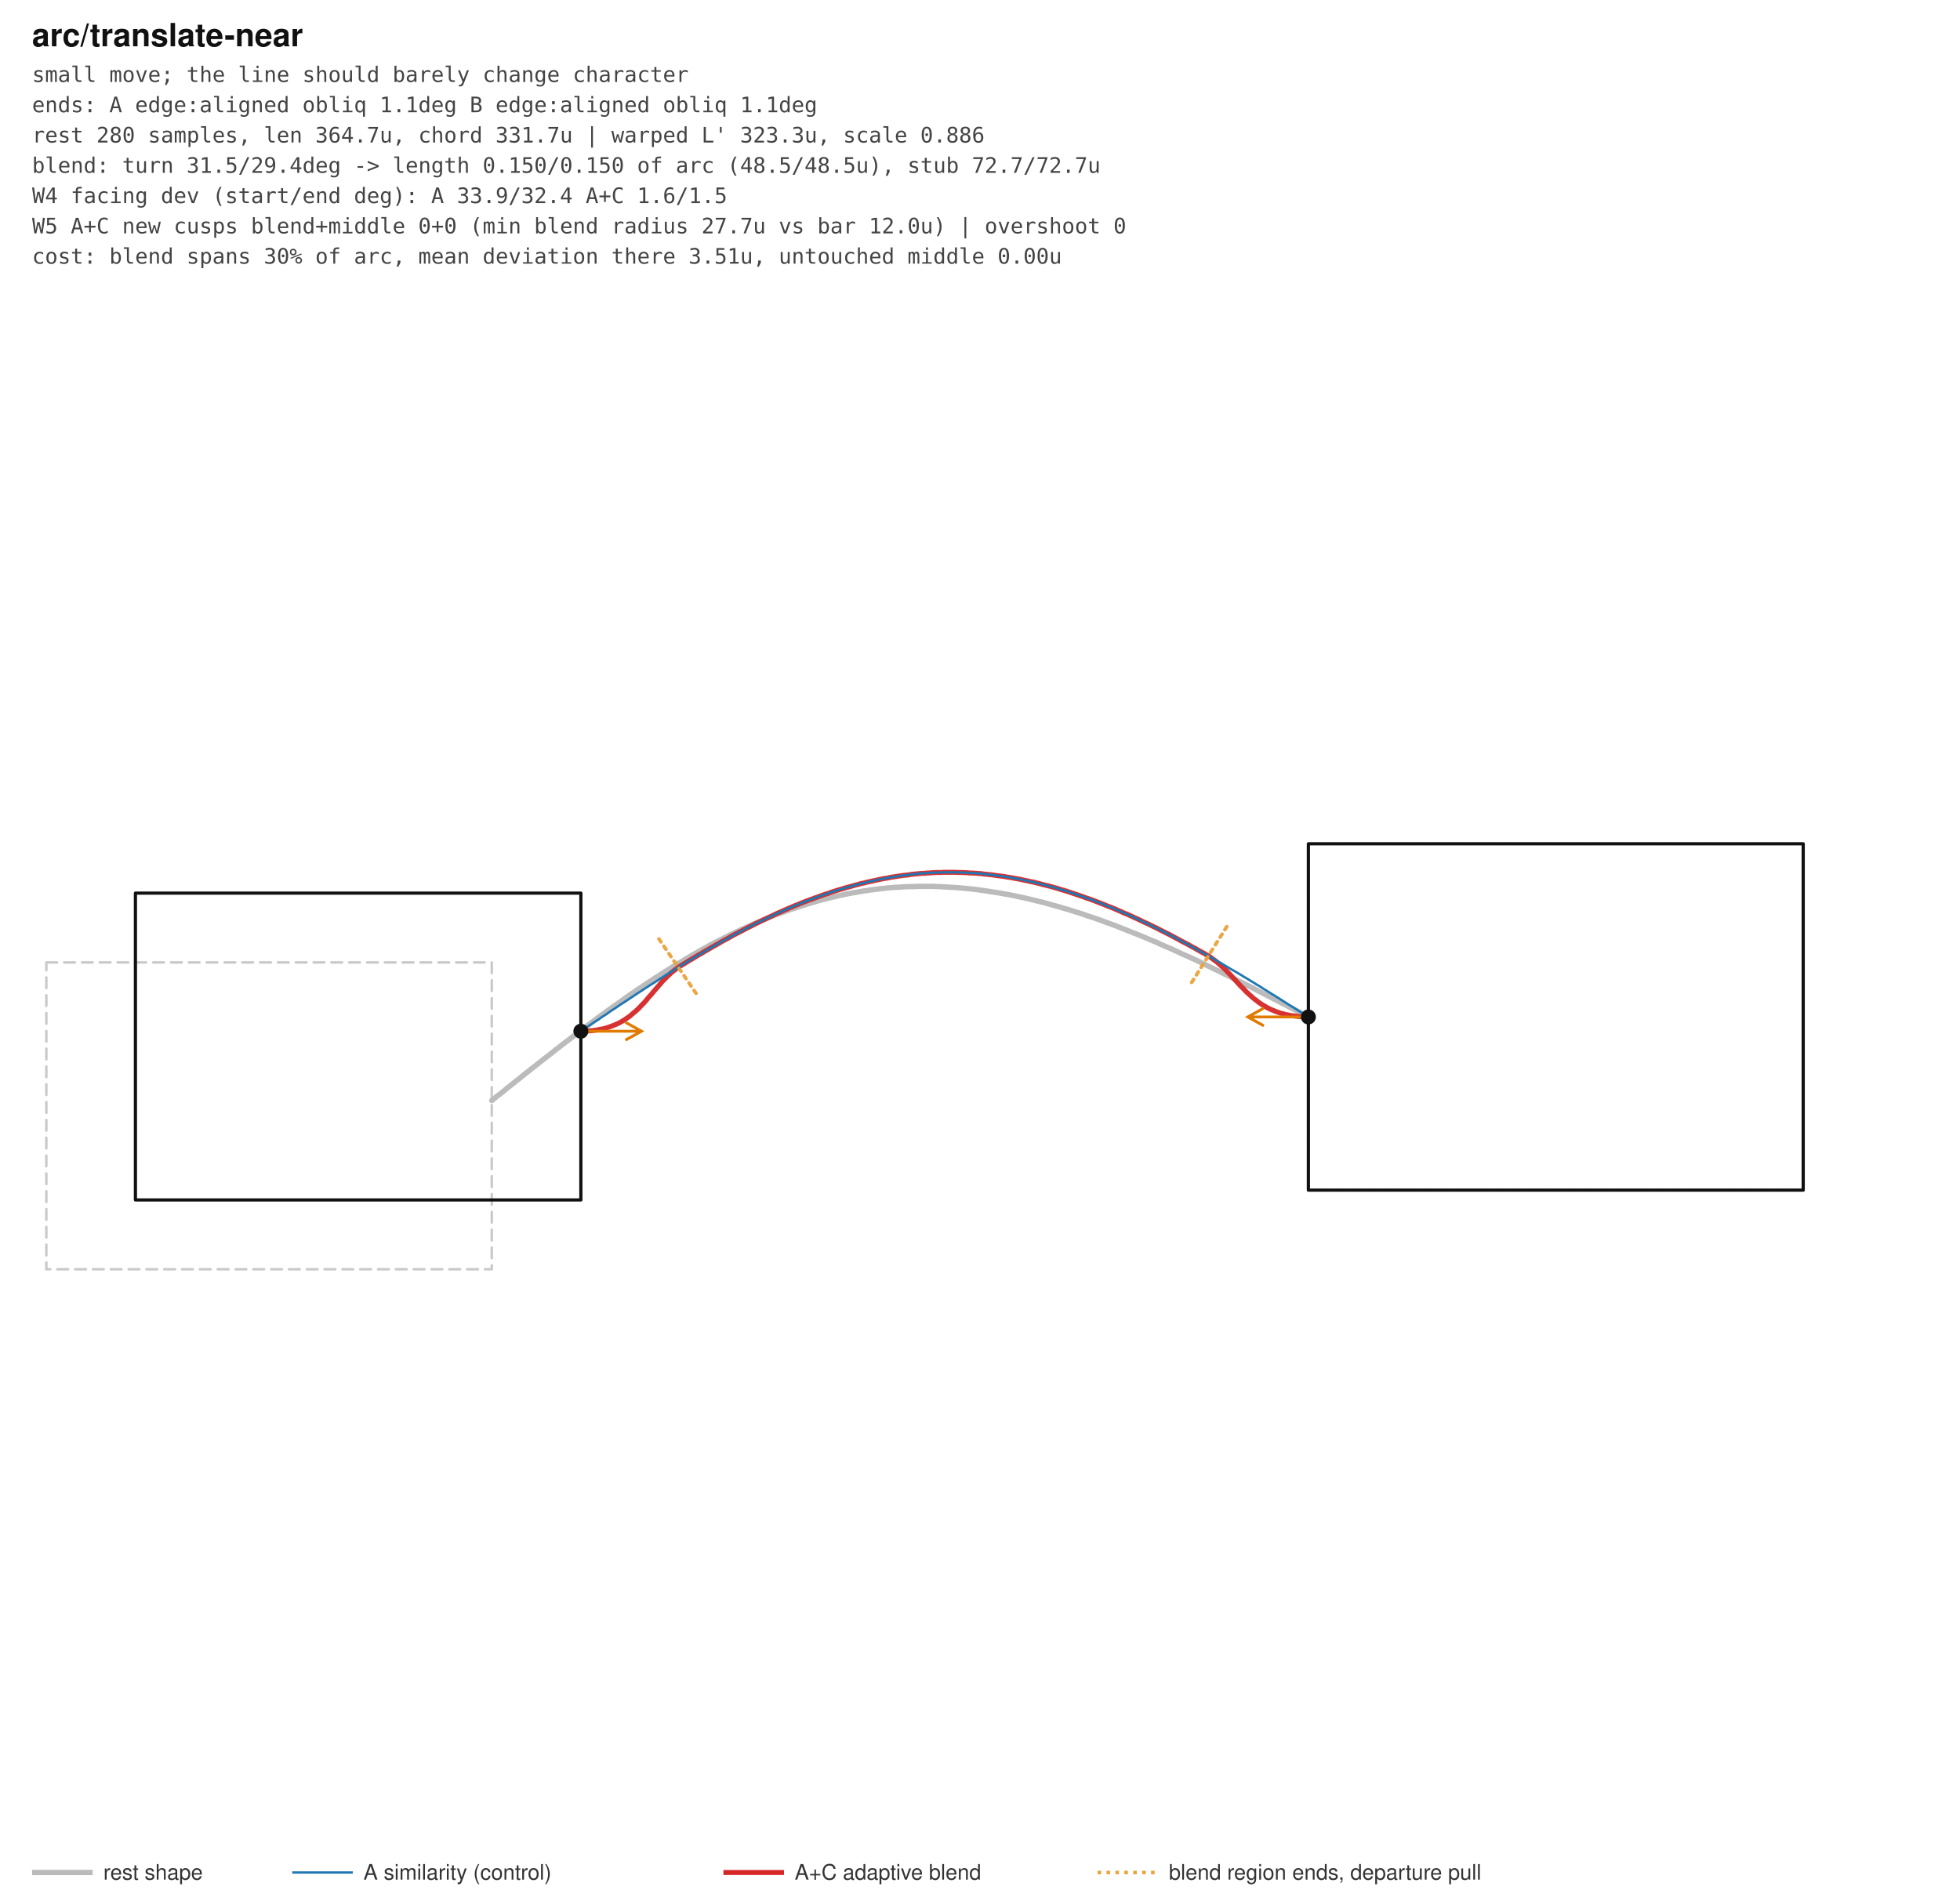
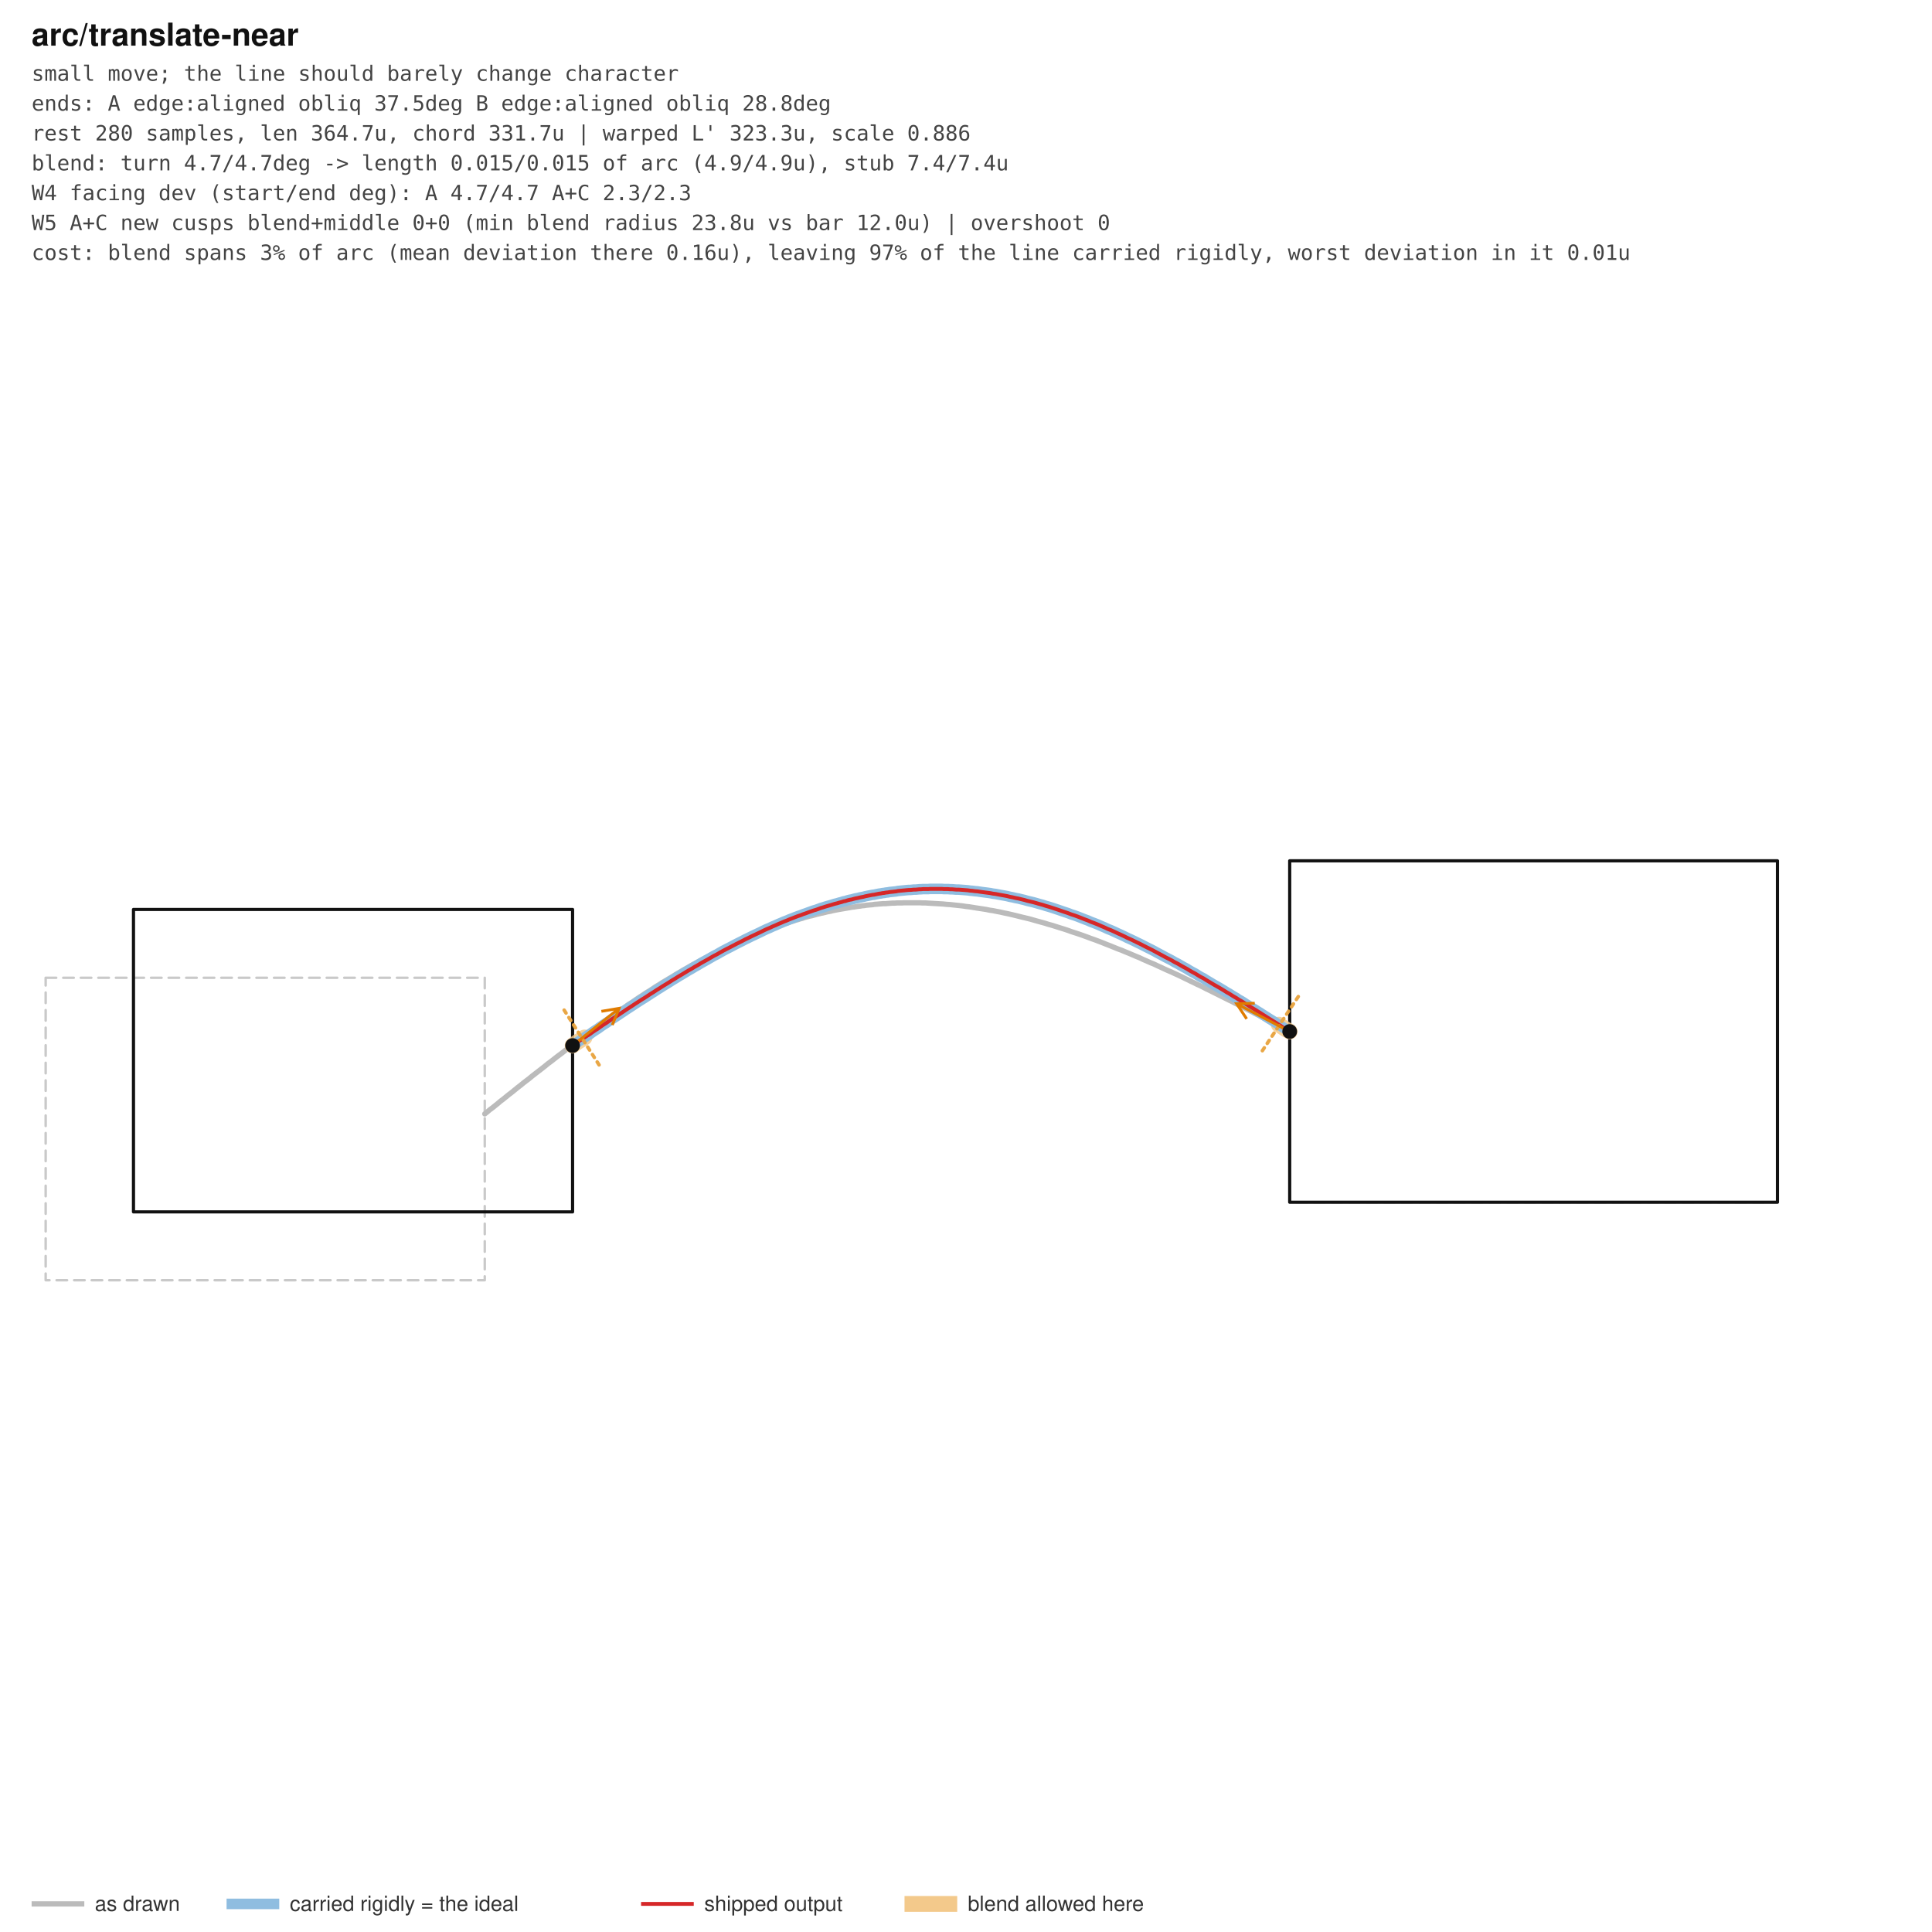
- <svg xmlns="http://www.w3.org/2000/svg" width="1100" height="1067" viewBox="0 0 1100 1067">
-   <rect x="0" y="0" width="1100" height="1067" fill="#ffffff" />
+ <svg xmlns="http://www.w3.org/2000/svg" width="1100" height="1100" viewBox="0 0 1100 1100">
+   <rect x="0" y="0" width="1100" height="1100" fill="#ffffff" />
  <text x="18" y="26" font-family="-apple-system,Helvetica,Arial" font-size="18" font-weight="600" fill="#111">arc/translate-near</text>
  <text x="18" y="46" font-family="ui-monospace,Menlo,monospace" font-size="12" fill="#444">small move; the line should barely change character</text>
-   <text x="18" y="63" font-family="ui-monospace,Menlo,monospace" font-size="12" fill="#444">ends: A edge:aligned obliq 1.1deg   B edge:aligned obliq 1.1deg</text>
+   <text x="18" y="63" font-family="ui-monospace,Menlo,monospace" font-size="12" fill="#444">ends: A edge:aligned obliq 37.5deg   B edge:aligned obliq 28.8deg</text>
  <text x="18" y="80" font-family="ui-monospace,Menlo,monospace" font-size="12" fill="#444">rest 280 samples, len 364.7u, chord 331.7u   |   warped L' 323.3u, scale 0.886</text>
-   <text x="18" y="97" font-family="ui-monospace,Menlo,monospace" font-size="12" fill="#444">blend: turn 31.5/29.4deg -&gt; length 0.150/0.150 of arc (48.5/48.5u), stub 72.7/72.7u</text>
-   <text x="18" y="114" font-family="ui-monospace,Menlo,monospace" font-size="12" fill="#444">W4 facing dev (start/end deg): A 33.9/32.4   A+C 1.6/1.5</text>
-   <text x="18" y="131" font-family="ui-monospace,Menlo,monospace" font-size="12" fill="#444">W5 A+C new cusps blend+middle 0+0 (min blend radius 27.7u vs bar 12.0u)   |   overshoot 0</text>
-   <text x="18" y="148" font-family="ui-monospace,Menlo,monospace" font-size="12" fill="#444">cost: blend spans 30% of arc, mean deviation there 3.51u, untouched middle 0.00u</text>
-   <polyline fill="none" stroke="#c9c9c9" stroke-width="1.40" stroke-linejoin="round" stroke-linecap="round" stroke-dasharray="6,4" points="26.0,540.2 276.0,540.2 276.0,712.4 26.0,712.4 26.0,540.2" />
-   <polyline fill="none" stroke="#c9c9c9" stroke-width="1.40" stroke-linejoin="round" stroke-linecap="round" stroke-dasharray="6,4" points="734.3,473.6 1012.0,473.6 1012.0,668.0 734.3,668.0 734.3,473.6" />
-   <polyline fill="none" stroke="#111111" stroke-width="1.80" stroke-linejoin="round" stroke-linecap="round" points="76.0,501.3 326.0,501.3 326.0,673.5 76.0,673.5 76.0,501.3" />
-   <polyline fill="none" stroke="#111111" stroke-width="1.80" stroke-linejoin="round" stroke-linecap="round" points="734.3,473.6 1012.0,473.6 1012.0,668.0 734.3,668.0 734.3,473.6" />
-   <polyline fill="none" stroke="#bbbbbb" stroke-width="3.00" stroke-linejoin="round" stroke-linecap="round" points="276.0,617.7 277.4,616.6 278.8,615.4 280.3,614.3 281.8,613.1 283.3,611.9 284.8,610.6 286.4,609.4 288.0,608.1 289.6,606.8 291.3,605.5 292.9,604.2 294.6,602.8 296.3,601.5 298.0,600.1 299.7,598.8 301.4,597.5 303.2,596.0 304.9,594.7 306.7,593.3 308.4,592.0 310.3,590.5 312.0,589.1 313.9,587.7 315.8,586.2 317.6,584.8 319.5,583.4 321.3,582.0 323.2,580.5 325.1,579.1 327.1,577.6 329.0,576.2 330.8,574.8 332.7,573.4 334.6,572.0 336.4,570.6 338.3,569.3 340.3,567.8 342.3,566.4 344.2,565.0 346.2,563.6 348.1,562.3 350.0,560.9 351.9,559.5 353.8,558.2 355.8,556.9 357.7,555.5 359.8,554.2 361.8,552.8 363.7,551.5 365.6,550.3 367.5,549.0 369.5,547.8 371.5,546.5 373.3,545.3 375.3,544.1 377.3,542.8 379.2,541.7 381.0,540.6 382.9,539.5 384.8,538.3 386.7,537.2 388.5,536.1 390.3,535.1 392.2,534.0 394.1,532.9 396.0,531.9 397.8,530.9 399.6,529.9 401.3,529.0 403.1,528.1 404.9,527.2 406.6,526.3 408.4,525.4 410.0,524.6 411.7,523.8 413.4,523.0 415.1,522.2 416.7,521.4 418.4,520.7 420.0,519.9 421.6,519.2 423.1,518.5 424.6,517.9 426.2,517.2 427.7,516.6 429.1,516.0 430.5,515.4 432.0,514.8 433.5,514.2 435.0,513.6 436.4,513.1 437.8,512.6 439.2,512.1 440.5,511.6 441.8,511.1 443.1,510.7 444.4,510.2 445.7,509.8 447.0,509.4 448.2,509.0 449.5,508.6 450.7,508.2 452.0,507.8 453.1,507.4 454.3,507.1 455.5,506.7 456.7,506.4 457.8,506.0 458.8,505.7 460.0,505.4 461.0,505.1 462.1,504.9 463.2,504.6 464.3,504.3 465.3,504.0 466.3,503.8 467.4,503.5 468.5,503.3 469.7,503.0 470.9,502.7 471.9,502.5 473.0,502.3 474.1,502.0 475.1,501.8 476.1,501.6 477.2,501.4 478.3,501.2 479.5,501.0 480.7,500.8 481.8,500.6 483.0,500.4 484.1,500.2 485.2,500.0 486.3,499.9 487.4,499.7 488.7,499.5 489.8,499.4 490.8,499.2 492.1,499.1 493.2,498.9 494.3,498.8 495.4,498.7 496.7,498.6 497.8,498.4 499.2,498.3 500.4,498.2 501.7,498.1 502.8,498.0 504.2,498.0 505.4,497.9 506.7,497.8 508.1,497.7 509.3,497.7 510.7,497.6 512.0,497.6 513.3,497.6 514.8,497.5 516.4,497.5 517.8,497.5 519.3,497.5 520.7,497.5 522.3,497.5 523.8,497.5 525.4,497.6 527.0,497.6 528.5,497.7 530.1,497.8 531.8,497.9 533.6,498.0 535.3,498.1 537.0,498.2 538.9,498.4 540.7,498.5 542.5,498.7 544.4,498.9 546.3,499.1 548.1,499.3 550.0,499.6 551.8,499.8 553.7,500.1 555.5,500.4 557.5,500.7 559.5,501.0 561.4,501.3 563.4,501.7 565.4,502.0 567.4,502.4 569.5,502.8 571.7,503.3 573.7,503.7 575.9,504.2 578.0,504.7 580.0,505.2 582.0,505.7 584.1,506.2 586.2,506.7 588.3,507.3 590.4,507.9 592.6,508.5 594.8,509.1 597.0,509.8 599.2,510.4 601.4,511.1 603.6,511.8 605.9,512.5 608.0,513.2 610.2,514.0 612.4,514.7 614.5,515.4 616.8,516.2 619.0,517.0 621.1,517.8 623.4,518.6 625.5,519.4 627.6,520.2 629.8,521.1 631.9,521.9 634.1,522.8 636.3,523.7 638.5,524.5 640.6,525.4 642.6,526.2 644.7,527.1 646.8,528.0 648.8,528.8 650.9,529.8 653.0,530.7 655.0,531.6 657.0,532.4 659.1,533.4 661.1,534.3 663.0,535.2 665.0,536.1 666.9,536.9 668.8,537.8 670.8,538.7 672.7,539.6 674.5,540.5 676.2,541.3 678.0,542.2 679.7,543.0 681.5,543.9 683.3,544.7 685.1,545.6 686.8,546.5 688.5,547.3 690.3,548.2 691.9,549.0 693.5,549.8 695.1,550.6 696.7,551.4 698.3,552.2 699.9,553.0 701.4,553.7 702.9,554.5 704.5,555.3 705.9,556.1 707.4,556.8 708.8,557.5 710.1,558.2 711.4,558.9 712.9,559.6 714.3,560.4 715.7,561.1 717.1,561.8 718.4,562.5 719.7,563.2 721.0,563.8 722.2,564.4 723.4,565.1 724.6,565.7 725.9,566.4 727.0,567.0 728.3,567.6 729.6,568.3 730.7,568.9 731.8,569.5 733.0,570.1 734.3,570.8" />
-   <polyline fill="none" stroke="#e8a33d" stroke-width="1.00" stroke-linejoin="round" stroke-linecap="round" stroke-dasharray="1,4" opacity="0.80" points="326.0,578.8 359.6,578.8" />
-   <polyline fill="none" stroke="#e8a33d" stroke-width="1.00" stroke-linejoin="round" stroke-linecap="round" stroke-dasharray="1,4" opacity="0.80" points="734.3,570.8 700.6,570.8" />
-   <polyline fill="none" stroke="#d62728" stroke-width="2.80" stroke-linejoin="round" stroke-linecap="round" opacity="0.95" points="326.0,578.8 328.3,578.8 330.6,578.6 332.9,578.4 335.1,578.1 337.1,577.7 339.2,577.3 341.1,576.7 343.1,576.0 344.9,575.3 346.8,574.5 348.5,573.6 350.2,572.6 351.8,571.5 353.4,570.4 354.8,569.2 356.2,568.0 357.7,566.7 359.0,565.4 360.3,564.0 361.6,562.7 362.9,561.2 364.1,559.7 365.5,558.2 366.8,556.6 368.0,555.2 369.3,553.7 370.6,552.2 371.9,550.7 373.3,549.3 374.8,547.8 376.3,546.4 377.8,545.1 379.4,543.9 381.1,542.7 382.8,541.6 384.5,540.6 386.4,539.4 388.3,538.3 390.1,537.2 391.9,536.1 393.7,535.1 395.5,534.0 397.3,533.0 399.1,531.9 400.9,530.9 402.7,529.9 404.6,528.8 406.5,527.7 408.3,526.8 410.0,525.8 411.8,524.8 413.7,523.8 415.5,522.9 417.2,522.0 419.1,521.0 420.9,520.1 422.7,519.2 424.4,518.3 426.1,517.5 427.9,516.6 429.6,515.8 431.3,515.0 433.0,514.2 434.8,513.3 436.5,512.5 438.2,511.8 439.9,511.0 441.6,510.3 443.1,509.6 444.8,508.9 446.4,508.2 448.0,507.6 449.6,506.9 451.2,506.3 452.7,505.7 454.3,505.1 455.8,504.6 457.3,504.0 458.8,503.5 460.4,502.9 461.8,502.4 463.2,501.9 464.6,501.5 466.0,501.0 467.3,500.5 468.7,500.1 469.9,499.7 471.3,499.3 472.7,498.9 474.0,498.5 475.3,498.1 476.6,497.8 477.9,497.4 479.1,497.1 480.3,496.7 481.4,496.5 482.6,496.1 483.8,495.8 485.0,495.6 486.0,495.3 487.2,495.0 488.3,494.8 489.5,494.5 490.5,494.3 491.6,494.1 492.7,493.8 493.7,493.6 494.7,493.4 495.7,493.2 496.7,493.0 497.7,492.9 498.6,492.7 499.6,492.5 500.6,492.3 501.5,492.2 502.4,492.0 503.4,491.9 504.4,491.7 505.5,491.6 506.5,491.4 507.5,491.3 508.5,491.2 509.4,491.1 510.3,491.0 511.2,490.8 512.2,490.7 513.2,490.6 514.3,490.5 515.3,490.4 516.3,490.3 517.4,490.2 518.4,490.2 519.4,490.1 520.3,490.0 521.4,490.0 522.5,489.9 523.5,489.8 524.4,489.8 525.5,489.7 526.5,489.7 527.5,489.7 528.5,489.7 529.6,489.6 530.7,489.6 531.8,489.6 533.0,489.6 534.1,489.6 535.1,489.6 536.3,489.6 537.4,489.7 538.6,489.7 539.8,489.7 540.9,489.8 542.0,489.8 543.2,489.9 544.4,490.0 545.7,490.0 547.1,490.1 548.4,490.2 549.7,490.3 551.0,490.4 552.3,490.6 553.6,490.7 555.1,490.9 556.5,491.0 557.8,491.2 559.2,491.4 560.7,491.6 562.3,491.8 563.8,492.0 565.3,492.3 566.9,492.5 568.5,492.8 570.1,493.1 571.8,493.4 573.4,493.7 575.0,494.1 576.6,494.4 578.3,494.8 579.9,495.1 581.5,495.5 583.2,495.9 584.9,496.4 586.6,496.8 588.3,497.2 590.1,497.7 591.8,498.2 593.7,498.7 595.5,499.3 597.3,499.8 599.2,500.4 601.0,501.0 602.8,501.6 604.5,502.2 606.3,502.8 608.1,503.4 609.9,504.1 611.8,504.7 613.7,505.4 615.5,506.1 617.5,506.9 619.4,507.6 621.2,508.4 623.1,509.1 625.1,509.9 626.9,510.7 628.8,511.5 630.7,512.4 632.5,513.1 634.5,514.0 636.4,514.9 638.2,515.7 640.1,516.6 641.9,517.5 643.7,518.3 645.6,519.2 647.4,520.1 649.3,521.0 651.2,522.0 653.0,522.9 654.8,523.8 656.6,524.7 658.4,525.7 660.1,526.6 661.8,527.5 663.6,528.5 665.4,529.4 667.1,530.3 668.8,531.3 670.6,532.2 672.3,533.2 673.9,534.1 675.6,535.0 677.2,536.0 678.8,536.9 680.3,538.0 681.8,539.1 683.1,540.1 684.4,541.2 685.6,542.3 686.8,543.4 688.0,544.5 689.1,545.7 690.3,546.9 691.4,548.1 692.5,549.3 693.6,550.5 694.6,551.6 695.6,552.7 696.6,553.8 697.7,554.8 698.7,555.9 699.8,557.0 700.8,557.9 701.9,558.9 703.0,559.9 704.1,560.8 705.2,561.6 706.3,562.5 707.3,563.2 708.4,563.9 709.7,564.7 710.9,565.4 712.2,566.1 713.5,566.7 714.8,567.2 716.1,567.8 717.4,568.2 718.7,568.7 720.1,569.0 721.4,569.4 722.9,569.7 724.4,570.0 726.0,570.2 727.7,570.4 729.2,570.6 730.7,570.7 732.4,570.7 734.3,570.8" />
-   <polyline fill="none" stroke="#1f77b4" stroke-width="1.30" stroke-linejoin="round" stroke-linecap="round" points="326.0,578.8 327.3,577.9 328.6,577.0 330.0,576.1 331.5,575.1 332.8,574.2 334.3,573.2 335.8,572.3 337.3,571.2 338.8,570.2 340.4,569.2 341.9,568.1 343.5,567.0 345.1,566.0 346.7,564.9 348.3,563.8 349.9,562.8 351.6,561.7 353.2,560.6 354.9,559.5 356.5,558.4 358.2,557.3 359.9,556.2 361.7,555.0 363.4,553.9 365.1,552.8 366.9,551.7 368.6,550.6 370.4,549.4 372.2,548.3 374.0,547.1 375.8,546.0 377.5,544.9 379.3,543.8 381.1,542.7 382.8,541.6 384.5,540.6 386.4,539.4 388.3,538.3 390.1,537.2 391.9,536.1 393.7,535.1 395.5,534.0 397.3,533.0 399.1,531.9 400.9,530.9 402.7,529.9 404.6,528.8 406.5,527.7 408.3,526.8 410.0,525.8 411.8,524.8 413.7,523.8 415.5,522.9 417.2,522.0 419.1,521.0 420.9,520.1 422.7,519.2 424.4,518.3 426.1,517.5 427.9,516.6 429.6,515.8 431.3,515.0 433.0,514.2 434.8,513.3 436.5,512.5 438.2,511.8 439.9,511.0 441.6,510.3 443.1,509.6 444.8,508.9 446.4,508.2 448.0,507.6 449.6,506.9 451.2,506.3 452.7,505.7 454.3,505.1 455.8,504.6 457.3,504.0 458.8,503.5 460.4,502.9 461.8,502.4 463.2,501.9 464.6,501.5 466.0,501.0 467.3,500.5 468.7,500.1 469.9,499.7 471.3,499.3 472.7,498.9 474.0,498.5 475.3,498.1 476.6,497.8 477.9,497.4 479.1,497.1 480.3,496.7 481.4,496.5 482.6,496.1 483.8,495.8 485.0,495.6 486.0,495.3 487.2,495.0 488.3,494.8 489.5,494.5 490.5,494.3 491.6,494.1 492.7,493.8 493.7,493.6 494.7,493.4 495.7,493.2 496.7,493.0 497.7,492.9 498.6,492.7 499.6,492.5 500.6,492.3 501.5,492.2 502.4,492.0 503.4,491.9 504.4,491.7 505.5,491.6 506.5,491.4 507.5,491.3 508.5,491.2 509.4,491.1 510.3,491.0 511.2,490.8 512.2,490.7 513.2,490.6 514.3,490.5 515.3,490.4 516.3,490.3 517.4,490.2 518.4,490.2 519.4,490.1 520.3,490.0 521.4,490.0 522.5,489.9 523.5,489.8 524.4,489.8 525.5,489.7 526.5,489.7 527.5,489.7 528.5,489.7 529.6,489.6 530.7,489.6 531.8,489.6 533.0,489.6 534.1,489.6 535.1,489.6 536.3,489.6 537.4,489.7 538.6,489.7 539.8,489.7 540.9,489.8 542.0,489.8 543.2,489.9 544.4,490.0 545.7,490.0 547.1,490.1 548.4,490.2 549.7,490.3 551.0,490.4 552.3,490.6 553.6,490.7 555.1,490.9 556.5,491.0 557.8,491.2 559.2,491.4 560.7,491.6 562.3,491.8 563.8,492.0 565.3,492.3 566.9,492.5 568.5,492.8 570.1,493.1 571.8,493.4 573.4,493.7 575.0,494.1 576.6,494.4 578.3,494.8 579.9,495.1 581.5,495.5 583.2,495.9 584.9,496.4 586.6,496.8 588.3,497.2 590.1,497.7 591.8,498.2 593.7,498.7 595.5,499.3 597.3,499.8 599.2,500.4 601.0,501.0 602.8,501.6 604.5,502.2 606.3,502.8 608.1,503.4 609.9,504.1 611.8,504.7 613.7,505.4 615.5,506.1 617.5,506.9 619.4,507.6 621.2,508.4 623.1,509.1 625.1,509.9 626.9,510.7 628.8,511.5 630.7,512.4 632.5,513.1 634.5,514.0 636.4,514.9 638.2,515.7 640.1,516.6 641.9,517.5 643.7,518.3 645.6,519.2 647.4,520.1 649.3,521.0 651.2,522.0 653.0,522.9 654.8,523.8 656.6,524.7 658.4,525.7 660.1,526.6 661.8,527.5 663.6,528.5 665.4,529.4 667.1,530.3 668.8,531.3 670.6,532.2 672.3,533.2 673.9,534.1 675.6,535.0 677.2,536.0 678.8,536.9 680.5,537.8 682.1,538.8 683.6,539.7 685.2,540.5 686.6,541.4 688.1,542.3 689.6,543.2 691.1,544.1 692.7,545.0 694.1,545.8 695.6,546.7 697.1,547.6 698.5,548.5 699.8,549.2 701.2,550.1 702.5,550.9 703.9,551.7 705.2,552.6 706.5,553.3 707.8,554.1 709.1,555.0 710.3,555.7 711.5,556.5 712.7,557.2 713.8,557.9 715.0,558.6 716.2,559.4 717.4,560.1 718.6,560.9 719.7,561.6 720.8,562.3 721.9,563.0 723.0,563.7 724.0,564.3 725.1,565.0 726.1,565.6 727.2,566.3 728.1,566.9 729.2,567.6 730.3,568.3 731.2,568.9 732.2,569.5 733.2,570.1 734.3,570.8" />
-   <polyline fill="none" stroke="#e8a33d" stroke-width="2.00" stroke-linejoin="round" stroke-linecap="round" stroke-dasharray="2,3" opacity="0.95" points="369.8,527.0 391.7,559.1" />
-   <polyline fill="none" stroke="#e8a33d" stroke-width="2.00" stroke-linejoin="round" stroke-linecap="round" stroke-dasharray="2,3" opacity="0.95" points="688.5,520.1 667.8,553.0" />
-   <path d="M 326.0 578.8 L 360.0 578.8 M 351.0 583.8 L 360.0 578.8 L 351.0 573.8" fill="none" stroke="#e07b00" stroke-width="1.6" />
-   <path d="M 734.3 570.8 L 700.3 570.8 M 709.3 565.8 L 700.3 570.8 L 709.3 575.8" fill="none" stroke="#e07b00" stroke-width="1.6" />
-   <circle cx="326.0" cy="578.8" r="4.20" fill="#111111" />
-   <circle cx="734.3" cy="570.8" r="4.20" fill="#111111" />
-   <line x1="18" y1="1051" x2="52" y2="1051" stroke="#bbbbbb" stroke-width="3.00" />
-   <text x="58" y="1055" font-family="-apple-system,Helvetica,Arial" font-size="12" fill="#333">rest shape</text>
-   <line x1="164" y1="1051" x2="198" y2="1051" stroke="#1f77b4" stroke-width="1.30" />
-   <text x="204" y="1055" font-family="-apple-system,Helvetica,Arial" font-size="12" fill="#333">A similarity (control)</text>
-   <line x1="406" y1="1051" x2="440" y2="1051" stroke="#d62728" stroke-width="2.80" />
-   <text x="446" y="1055" font-family="-apple-system,Helvetica,Arial" font-size="12" fill="#333">A+C adaptive blend</text>
-   <line x1="616" y1="1051" x2="650" y2="1051" stroke="#e8a33d" stroke-width="2.00" stroke-dasharray="2,3" />
-   <text x="656" y="1055" font-family="-apple-system,Helvetica,Arial" font-size="12" fill="#333">blend region ends, departure pull</text>
+   <text x="18" y="97" font-family="ui-monospace,Menlo,monospace" font-size="12" fill="#444">blend: turn 4.7/4.7deg -&gt; length 0.015/0.015 of arc (4.9/4.9u), stub 7.4/7.4u</text>
+   <text x="18" y="114" font-family="ui-monospace,Menlo,monospace" font-size="12" fill="#444">W4 facing dev (start/end deg): A 4.7/4.7   A+C 2.3/2.3</text>
+   <text x="18" y="131" font-family="ui-monospace,Menlo,monospace" font-size="12" fill="#444">W5 A+C new cusps blend+middle 0+0 (min blend radius 23.8u vs bar 12.0u)   |   overshoot 0</text>
+   <text x="18" y="148" font-family="ui-monospace,Menlo,monospace" font-size="12" fill="#444">cost: blend spans 3% of arc (mean deviation there 0.16u), leaving 97% of the line carried rigidly, worst deviation in it 0.01u</text>
+   <polyline fill="none" stroke="#c9c9c9" stroke-width="1.40" stroke-linejoin="round" stroke-linecap="round" stroke-dasharray="6,4" points="26.0,556.7 276.0,556.7 276.0,728.9 26.0,728.9 26.0,556.7" />
+   <polyline fill="none" stroke="#c9c9c9" stroke-width="1.40" stroke-linejoin="round" stroke-linecap="round" stroke-dasharray="6,4" points="734.3,490.1 1012.0,490.1 1012.0,684.5 734.3,684.5 734.3,490.1" />
+   <polyline fill="none" stroke="#111111" stroke-width="1.80" stroke-linejoin="round" stroke-linecap="round" points="76.0,517.8 326.0,517.8 326.0,690.0 76.0,690.0 76.0,517.8" />
+   <polyline fill="none" stroke="#111111" stroke-width="1.80" stroke-linejoin="round" stroke-linecap="round" points="734.3,490.1 1012.0,490.1 1012.0,684.5 734.3,684.5 734.3,490.1" />
+   <polyline fill="none" stroke="#bbbbbb" stroke-width="3.00" stroke-linejoin="round" stroke-linecap="round" points="276.0,634.2 277.4,633.1 278.8,631.9 280.3,630.8 281.8,629.6 283.3,628.4 284.8,627.1 286.4,625.9 288.0,624.6 289.6,623.3 291.3,622.0 292.9,620.7 294.6,619.3 296.3,618.0 298.0,616.6 299.7,615.3 301.4,614.0 303.2,612.5 304.9,611.2 306.7,609.8 308.4,608.5 310.3,607.0 312.0,605.6 313.9,604.2 315.8,602.7 317.6,601.3 319.5,599.9 321.3,598.5 323.2,597.0 325.1,595.6 327.1,594.1 329.0,592.7 330.8,591.3 332.7,589.9 334.6,588.5 336.4,587.1 338.3,585.8 340.3,584.3 342.3,582.9 344.2,581.5 346.2,580.1 348.1,578.8 350.0,577.4 351.9,576.0 353.8,574.7 355.8,573.4 357.7,572.0 359.8,570.7 361.8,569.3 363.7,568.0 365.6,566.8 367.5,565.5 369.5,564.3 371.5,563.0 373.3,561.8 375.3,560.6 377.3,559.3 379.2,558.2 381.0,557.1 382.9,556.0 384.8,554.8 386.7,553.7 388.5,552.6 390.3,551.6 392.2,550.5 394.1,549.4 396.0,548.4 397.8,547.4 399.6,546.4 401.3,545.5 403.1,544.6 404.9,543.7 406.6,542.8 408.4,541.9 410.0,541.1 411.7,540.3 413.4,539.5 415.1,538.7 416.7,537.9 418.4,537.2 420.0,536.4 421.6,535.7 423.1,535.0 424.6,534.4 426.2,533.7 427.7,533.1 429.1,532.5 430.5,531.9 432.0,531.3 433.5,530.7 435.0,530.1 436.4,529.6 437.8,529.1 439.2,528.6 440.5,528.1 441.8,527.6 443.1,527.2 444.4,526.7 445.7,526.3 447.0,525.9 448.2,525.5 449.5,525.1 450.7,524.7 452.0,524.3 453.1,523.9 454.3,523.6 455.5,523.2 456.7,522.9 457.8,522.5 458.8,522.2 460.0,521.9 461.0,521.6 462.1,521.4 463.2,521.1 464.3,520.8 465.3,520.5 466.3,520.3 467.4,520.0 468.5,519.8 469.7,519.5 470.9,519.2 471.9,519.0 473.0,518.8 474.1,518.5 475.1,518.3 476.1,518.1 477.2,517.9 478.3,517.7 479.5,517.5 480.7,517.3 481.8,517.1 483.0,516.9 484.1,516.7 485.2,516.5 486.3,516.4 487.4,516.2 488.7,516.0 489.8,515.9 490.8,515.7 492.1,515.6 493.2,515.4 494.3,515.3 495.4,515.2 496.7,515.1 497.8,514.9 499.2,514.8 500.4,514.7 501.7,514.6 502.8,514.5 504.2,514.5 505.4,514.4 506.7,514.3 508.1,514.2 509.3,514.2 510.7,514.1 512.0,514.1 513.3,514.1 514.8,514.0 516.4,514.0 517.8,514.0 519.3,514.0 520.7,514.0 522.3,514.0 523.8,514.0 525.4,514.1 527.0,514.1 528.5,514.2 530.1,514.3 531.8,514.4 533.6,514.5 535.3,514.6 537.0,514.7 538.9,514.9 540.7,515.0 542.5,515.2 544.4,515.4 546.3,515.6 548.1,515.8 550.0,516.1 551.8,516.3 553.7,516.6 555.5,516.9 557.5,517.2 559.5,517.5 561.4,517.8 563.4,518.2 565.4,518.5 567.4,518.9 569.5,519.3 571.7,519.8 573.7,520.2 575.9,520.7 578.0,521.2 580.0,521.7 582.0,522.2 584.1,522.7 586.2,523.2 588.3,523.8 590.4,524.4 592.6,525.0 594.8,525.6 597.0,526.3 599.2,526.9 601.4,527.6 603.6,528.3 605.9,529.0 608.0,529.7 610.2,530.5 612.4,531.2 614.5,531.9 616.8,532.7 619.0,533.5 621.1,534.3 623.4,535.1 625.5,535.9 627.6,536.7 629.8,537.6 631.9,538.4 634.1,539.3 636.3,540.2 638.5,541.0 640.6,541.9 642.6,542.7 644.7,543.6 646.8,544.5 648.8,545.3 650.9,546.3 653.0,547.2 655.0,548.1 657.0,548.9 659.1,549.9 661.1,550.8 663.0,551.7 665.0,552.6 666.9,553.4 668.8,554.3 670.8,555.2 672.7,556.1 674.5,557.0 676.2,557.8 678.0,558.7 679.7,559.5 681.5,560.4 683.3,561.2 685.1,562.1 686.8,563.0 688.5,563.8 690.3,564.7 691.9,565.5 693.5,566.3 695.1,567.1 696.7,567.9 698.3,568.7 699.9,569.5 701.4,570.2 702.9,571.0 704.5,571.8 705.9,572.6 707.4,573.3 708.8,574.0 710.1,574.7 711.4,575.4 712.9,576.1 714.3,576.9 715.7,577.6 717.1,578.3 718.4,579.0 719.7,579.7 721.0,580.3 722.2,580.9 723.4,581.6 724.6,582.2 725.9,582.9 727.0,583.5 728.3,584.1 729.6,584.8 730.7,585.4 731.8,586.0 733.0,586.6 734.3,587.3" />
+   <polyline fill="none" stroke="#e8a33d" stroke-width="1.00" stroke-linejoin="round" stroke-linecap="round" stroke-dasharray="1,4" opacity="0.80" points="326.0,595.3 328.6,593.2" />
+   <polyline fill="none" stroke="#e8a33d" stroke-width="1.00" stroke-linejoin="round" stroke-linecap="round" stroke-dasharray="1,4" opacity="0.80" points="734.3,587.3 731.2,585.7" />
+   <polyline fill="none" stroke="#f3c98b" stroke-width="9.00" stroke-linejoin="round" stroke-linecap="round" opacity="0.85" points="326.0,595.3 327.5,594.2 328.9,593.2 330.2,592.4 331.5,591.6 332.8,590.7" />
+   <polyline fill="none" stroke="#f3c98b" stroke-width="9.00" stroke-linejoin="round" stroke-linecap="round" opacity="0.85" points="734.3,587.3 732.9,586.5 731.7,585.8 730.9,585.2 730.1,584.7 729.1,584.0 728.1,583.4" />
+   <polyline fill="none" stroke="#8fbde0" stroke-width="6.00" stroke-linejoin="round" stroke-linecap="round" points="326.0,595.3 327.3,594.4 328.6,593.5 330.0,592.6 331.5,591.6 332.8,590.7 334.3,589.7 335.8,588.8 337.3,587.7 338.8,586.7 340.4,585.7 341.9,584.6 343.5,583.5 345.1,582.5 346.7,581.4 348.3,580.3 349.9,579.3 351.6,578.2 353.2,577.1 354.9,576.0 356.5,574.9 358.2,573.8 359.9,572.7 361.7,571.5 363.4,570.4 365.1,569.3 366.9,568.2 368.6,567.1 370.4,565.9 372.2,564.8 374.0,563.6 375.8,562.5 377.5,561.4 379.3,560.3 381.1,559.2 382.8,558.1 384.5,557.1 386.4,555.9 388.3,554.8 390.1,553.7 391.9,552.6 393.7,551.6 395.5,550.5 397.3,549.5 399.1,548.4 400.9,547.4 402.7,546.4 404.6,545.3 406.5,544.2 408.3,543.3 410.0,542.3 411.8,541.3 413.7,540.3 415.5,539.4 417.2,538.5 419.1,537.5 420.9,536.6 422.7,535.7 424.4,534.8 426.1,534.0 427.9,533.1 429.6,532.3 431.3,531.5 433.0,530.7 434.8,529.8 436.5,529.0 438.2,528.3 439.9,527.5 441.6,526.8 443.1,526.1 444.8,525.4 446.4,524.7 448.0,524.1 449.6,523.4 451.2,522.8 452.7,522.2 454.3,521.6 455.8,521.1 457.3,520.5 458.8,520.0 460.4,519.4 461.8,518.9 463.2,518.4 464.6,518.0 466.0,517.5 467.3,517.0 468.7,516.6 469.9,516.2 471.3,515.8 472.7,515.4 474.0,515.0 475.3,514.6 476.6,514.3 477.9,513.9 479.1,513.6 480.3,513.2 481.4,513.0 482.6,512.6 483.8,512.3 485.0,512.1 486.0,511.8 487.2,511.5 488.3,511.3 489.5,511.0 490.5,510.8 491.6,510.6 492.7,510.3 493.7,510.1 494.7,509.9 495.7,509.7 496.7,509.5 497.7,509.4 498.6,509.2 499.6,509.0 500.6,508.8 501.5,508.7 502.4,508.5 503.4,508.4 504.4,508.2 505.5,508.1 506.5,507.9 507.5,507.8 508.5,507.7 509.4,507.6 510.3,507.5 511.2,507.3 512.2,507.2 513.2,507.1 514.3,507.0 515.3,506.9 516.3,506.8 517.4,506.7 518.4,506.7 519.4,506.6 520.3,506.5 521.4,506.5 522.5,506.4 523.5,506.3 524.4,506.3 525.5,506.2 526.5,506.2 527.5,506.2 528.5,506.2 529.6,506.1 530.7,506.1 531.8,506.1 533.0,506.1 534.1,506.1 535.1,506.1 536.3,506.1 537.4,506.2 538.6,506.2 539.8,506.2 540.9,506.3 542.0,506.3 543.2,506.4 544.4,506.5 545.7,506.5 547.1,506.6 548.4,506.7 549.7,506.8 551.0,506.9 552.3,507.1 553.6,507.2 555.1,507.4 556.5,507.5 557.8,507.7 559.2,507.9 560.7,508.1 562.3,508.3 563.8,508.5 565.3,508.8 566.9,509.0 568.5,509.3 570.1,509.6 571.8,509.9 573.4,510.2 575.0,510.6 576.6,510.9 578.3,511.3 579.9,511.6 581.5,512.0 583.2,512.4 584.9,512.9 586.6,513.3 588.3,513.7 590.1,514.2 591.8,514.7 593.7,515.2 595.5,515.8 597.3,516.3 599.2,516.9 601.0,517.5 602.8,518.1 604.5,518.7 606.3,519.3 608.1,519.9 609.9,520.6 611.8,521.2 613.7,521.9 615.5,522.6 617.5,523.4 619.4,524.1 621.2,524.9 623.1,525.6 625.1,526.4 626.9,527.2 628.8,528.0 630.7,528.9 632.5,529.6 634.5,530.5 636.4,531.4 638.2,532.2 640.1,533.1 641.9,534.0 643.7,534.8 645.6,535.7 647.4,536.6 649.3,537.5 651.2,538.5 653.0,539.4 654.8,540.3 656.6,541.2 658.4,542.2 660.1,543.1 661.8,544.0 663.6,545.0 665.4,545.9 667.1,546.8 668.8,547.8 670.6,548.7 672.3,549.7 673.9,550.6 675.6,551.5 677.2,552.5 678.8,553.4 680.5,554.3 682.1,555.3 683.6,556.2 685.2,557.0 686.6,557.9 688.1,558.8 689.6,559.7 691.1,560.6 692.7,561.5 694.1,562.3 695.6,563.2 697.1,564.1 698.5,565.0 699.8,565.7 701.2,566.6 702.5,567.4 703.9,568.2 705.2,569.1 706.5,569.8 707.8,570.6 709.1,571.5 710.3,572.2 711.5,573.0 712.7,573.7 713.8,574.4 715.0,575.1 716.2,575.9 717.4,576.6 718.6,577.4 719.7,578.1 720.8,578.8 721.9,579.5 723.0,580.2 724.0,580.8 725.1,581.5 726.1,582.1 727.2,582.8 728.1,583.4 729.2,584.1 730.3,584.8 731.2,585.4 732.2,586.0 733.2,586.6 734.3,587.3" />
+   <polyline fill="none" stroke="#d62728" stroke-width="2.20" stroke-linejoin="round" stroke-linecap="round" points="326.0,595.3 327.5,594.2 328.9,593.2 330.2,592.4 331.5,591.6 332.8,590.7 334.3,589.7 335.8,588.8 337.3,587.7 338.8,586.7 340.4,585.7 341.9,584.6 343.5,583.5 345.1,582.5 346.7,581.4 348.3,580.3 349.9,579.3 351.6,578.2 353.2,577.1 354.9,576.0 356.5,574.9 358.2,573.8 359.9,572.7 361.7,571.5 363.4,570.4 365.1,569.3 366.9,568.2 368.6,567.1 370.4,565.9 372.2,564.8 374.0,563.6 375.8,562.5 377.5,561.4 379.3,560.3 381.1,559.2 382.8,558.1 384.5,557.1 386.4,555.9 388.3,554.8 390.1,553.7 391.9,552.6 393.7,551.6 395.5,550.5 397.3,549.5 399.1,548.4 400.9,547.4 402.7,546.4 404.6,545.3 406.5,544.2 408.3,543.3 410.0,542.3 411.8,541.3 413.7,540.3 415.5,539.4 417.2,538.5 419.1,537.5 420.9,536.6 422.7,535.7 424.4,534.8 426.1,534.0 427.9,533.1 429.6,532.3 431.3,531.5 433.0,530.7 434.8,529.8 436.5,529.0 438.2,528.3 439.9,527.5 441.6,526.8 443.1,526.1 444.8,525.4 446.4,524.7 448.0,524.1 449.6,523.4 451.2,522.8 452.7,522.2 454.3,521.6 455.8,521.1 457.3,520.5 458.8,520.0 460.4,519.4 461.8,518.9 463.2,518.4 464.6,518.0 466.0,517.5 467.3,517.0 468.7,516.6 469.9,516.2 471.3,515.8 472.7,515.4 474.0,515.0 475.3,514.6 476.6,514.3 477.9,513.9 479.1,513.6 480.3,513.2 481.4,513.0 482.6,512.6 483.8,512.3 485.0,512.1 486.0,511.8 487.2,511.5 488.3,511.3 489.5,511.0 490.5,510.8 491.6,510.6 492.7,510.3 493.7,510.1 494.7,509.9 495.7,509.7 496.7,509.5 497.7,509.4 498.6,509.2 499.6,509.0 500.6,508.8 501.5,508.7 502.4,508.5 503.4,508.4 504.4,508.2 505.5,508.1 506.5,507.9 507.5,507.8 508.5,507.7 509.4,507.6 510.3,507.5 511.2,507.3 512.2,507.2 513.2,507.1 514.3,507.0 515.3,506.9 516.3,506.8 517.4,506.7 518.4,506.7 519.4,506.6 520.3,506.5 521.4,506.5 522.5,506.4 523.5,506.3 524.4,506.3 525.5,506.2 526.5,506.2 527.5,506.2 528.5,506.2 529.6,506.1 530.7,506.1 531.8,506.1 533.0,506.1 534.1,506.1 535.1,506.1 536.3,506.1 537.4,506.2 538.6,506.2 539.8,506.2 540.9,506.3 542.0,506.3 543.2,506.4 544.4,506.5 545.7,506.5 547.1,506.6 548.4,506.7 549.7,506.8 551.0,506.9 552.3,507.1 553.6,507.2 555.1,507.4 556.5,507.5 557.8,507.7 559.2,507.9 560.7,508.1 562.3,508.3 563.8,508.5 565.3,508.8 566.9,509.0 568.5,509.3 570.1,509.6 571.8,509.9 573.4,510.2 575.0,510.6 576.6,510.9 578.3,511.3 579.9,511.6 581.5,512.0 583.2,512.4 584.9,512.9 586.6,513.3 588.3,513.7 590.1,514.2 591.8,514.7 593.7,515.2 595.5,515.8 597.3,516.3 599.2,516.9 601.0,517.5 602.8,518.1 604.5,518.7 606.3,519.3 608.1,519.9 609.9,520.6 611.8,521.2 613.7,521.9 615.5,522.6 617.5,523.4 619.4,524.1 621.2,524.9 623.1,525.6 625.1,526.4 626.9,527.2 628.8,528.0 630.7,528.9 632.5,529.6 634.5,530.5 636.4,531.4 638.2,532.2 640.1,533.1 641.9,534.0 643.7,534.8 645.6,535.7 647.4,536.6 649.3,537.5 651.2,538.5 653.0,539.4 654.8,540.3 656.6,541.2 658.4,542.2 660.1,543.1 661.8,544.0 663.6,545.0 665.4,545.9 667.1,546.8 668.8,547.8 670.6,548.7 672.3,549.7 673.9,550.6 675.6,551.5 677.2,552.5 678.8,553.4 680.5,554.3 682.1,555.3 683.6,556.2 685.2,557.0 686.6,557.9 688.1,558.8 689.6,559.7 691.1,560.6 692.7,561.5 694.1,562.3 695.6,563.2 697.1,564.1 698.5,565.0 699.8,565.7 701.2,566.6 702.5,567.4 703.9,568.2 705.2,569.1 706.5,569.8 707.8,570.6 709.1,571.5 710.3,572.2 711.5,573.0 712.7,573.7 713.8,574.4 715.0,575.1 716.2,575.9 717.4,576.6 718.6,577.4 719.7,578.1 720.8,578.8 721.9,579.5 723.0,580.2 724.0,580.8 725.1,581.5 726.1,582.1 727.2,582.8 728.1,583.4 729.1,584.0 730.1,584.7 730.9,585.2 731.7,585.8 732.9,586.5 734.3,587.3" />
+   <polyline fill="none" stroke="#e8a33d" stroke-width="2.00" stroke-linejoin="round" stroke-linecap="round" stroke-dasharray="2,3" opacity="0.95" points="321.2,575.1 342.1,607.9" />
+   <polyline fill="none" stroke="#e8a33d" stroke-width="2.00" stroke-linejoin="round" stroke-linecap="round" stroke-dasharray="2,3" opacity="0.95" points="739.2,567.4 717.7,599.8" />
+   <path d="M 326.0 595.3 L 352.5 574.1 M 348.6 583.6 L 352.5 574.1 L 342.4 575.8" fill="none" stroke="#e07b00" stroke-width="1.6" />
+   <path d="M 734.3 587.3 L 704.1 571.5 M 714.4 571.2 L 704.1 571.5 L 709.8 580.1" fill="none" stroke="#e07b00" stroke-width="1.6" />
+   <circle cx="326.0" cy="595.3" r="4.20" fill="#111111" />
+   <circle cx="734.3" cy="587.3" r="4.20" fill="#111111" />
+   <line x1="18" y1="1084" x2="48" y2="1084" stroke="#bbbbbb" stroke-width="3.00" />
+   <text x="54" y="1088" font-family="-apple-system,Helvetica,Arial" font-size="12" fill="#333">as drawn</text>
+   <line x1="129" y1="1084" x2="159" y2="1084" stroke="#8fbde0" stroke-width="6.00" />
+   <text x="165" y="1088" font-family="-apple-system,Helvetica,Arial" font-size="12" fill="#333">carried rigidly = the ideal</text>
+   <line x1="365" y1="1084" x2="395" y2="1084" stroke="#d62728" stroke-width="2.20" />
+   <text x="401" y="1088" font-family="-apple-system,Helvetica,Arial" font-size="12" fill="#333">shipped output</text>
+   <line x1="515" y1="1084" x2="545" y2="1084" stroke="#f3c98b" stroke-width="9.00" />
+   <text x="551" y="1088" font-family="-apple-system,Helvetica,Arial" font-size="12" fill="#333">blend allowed here</text>
</svg>
